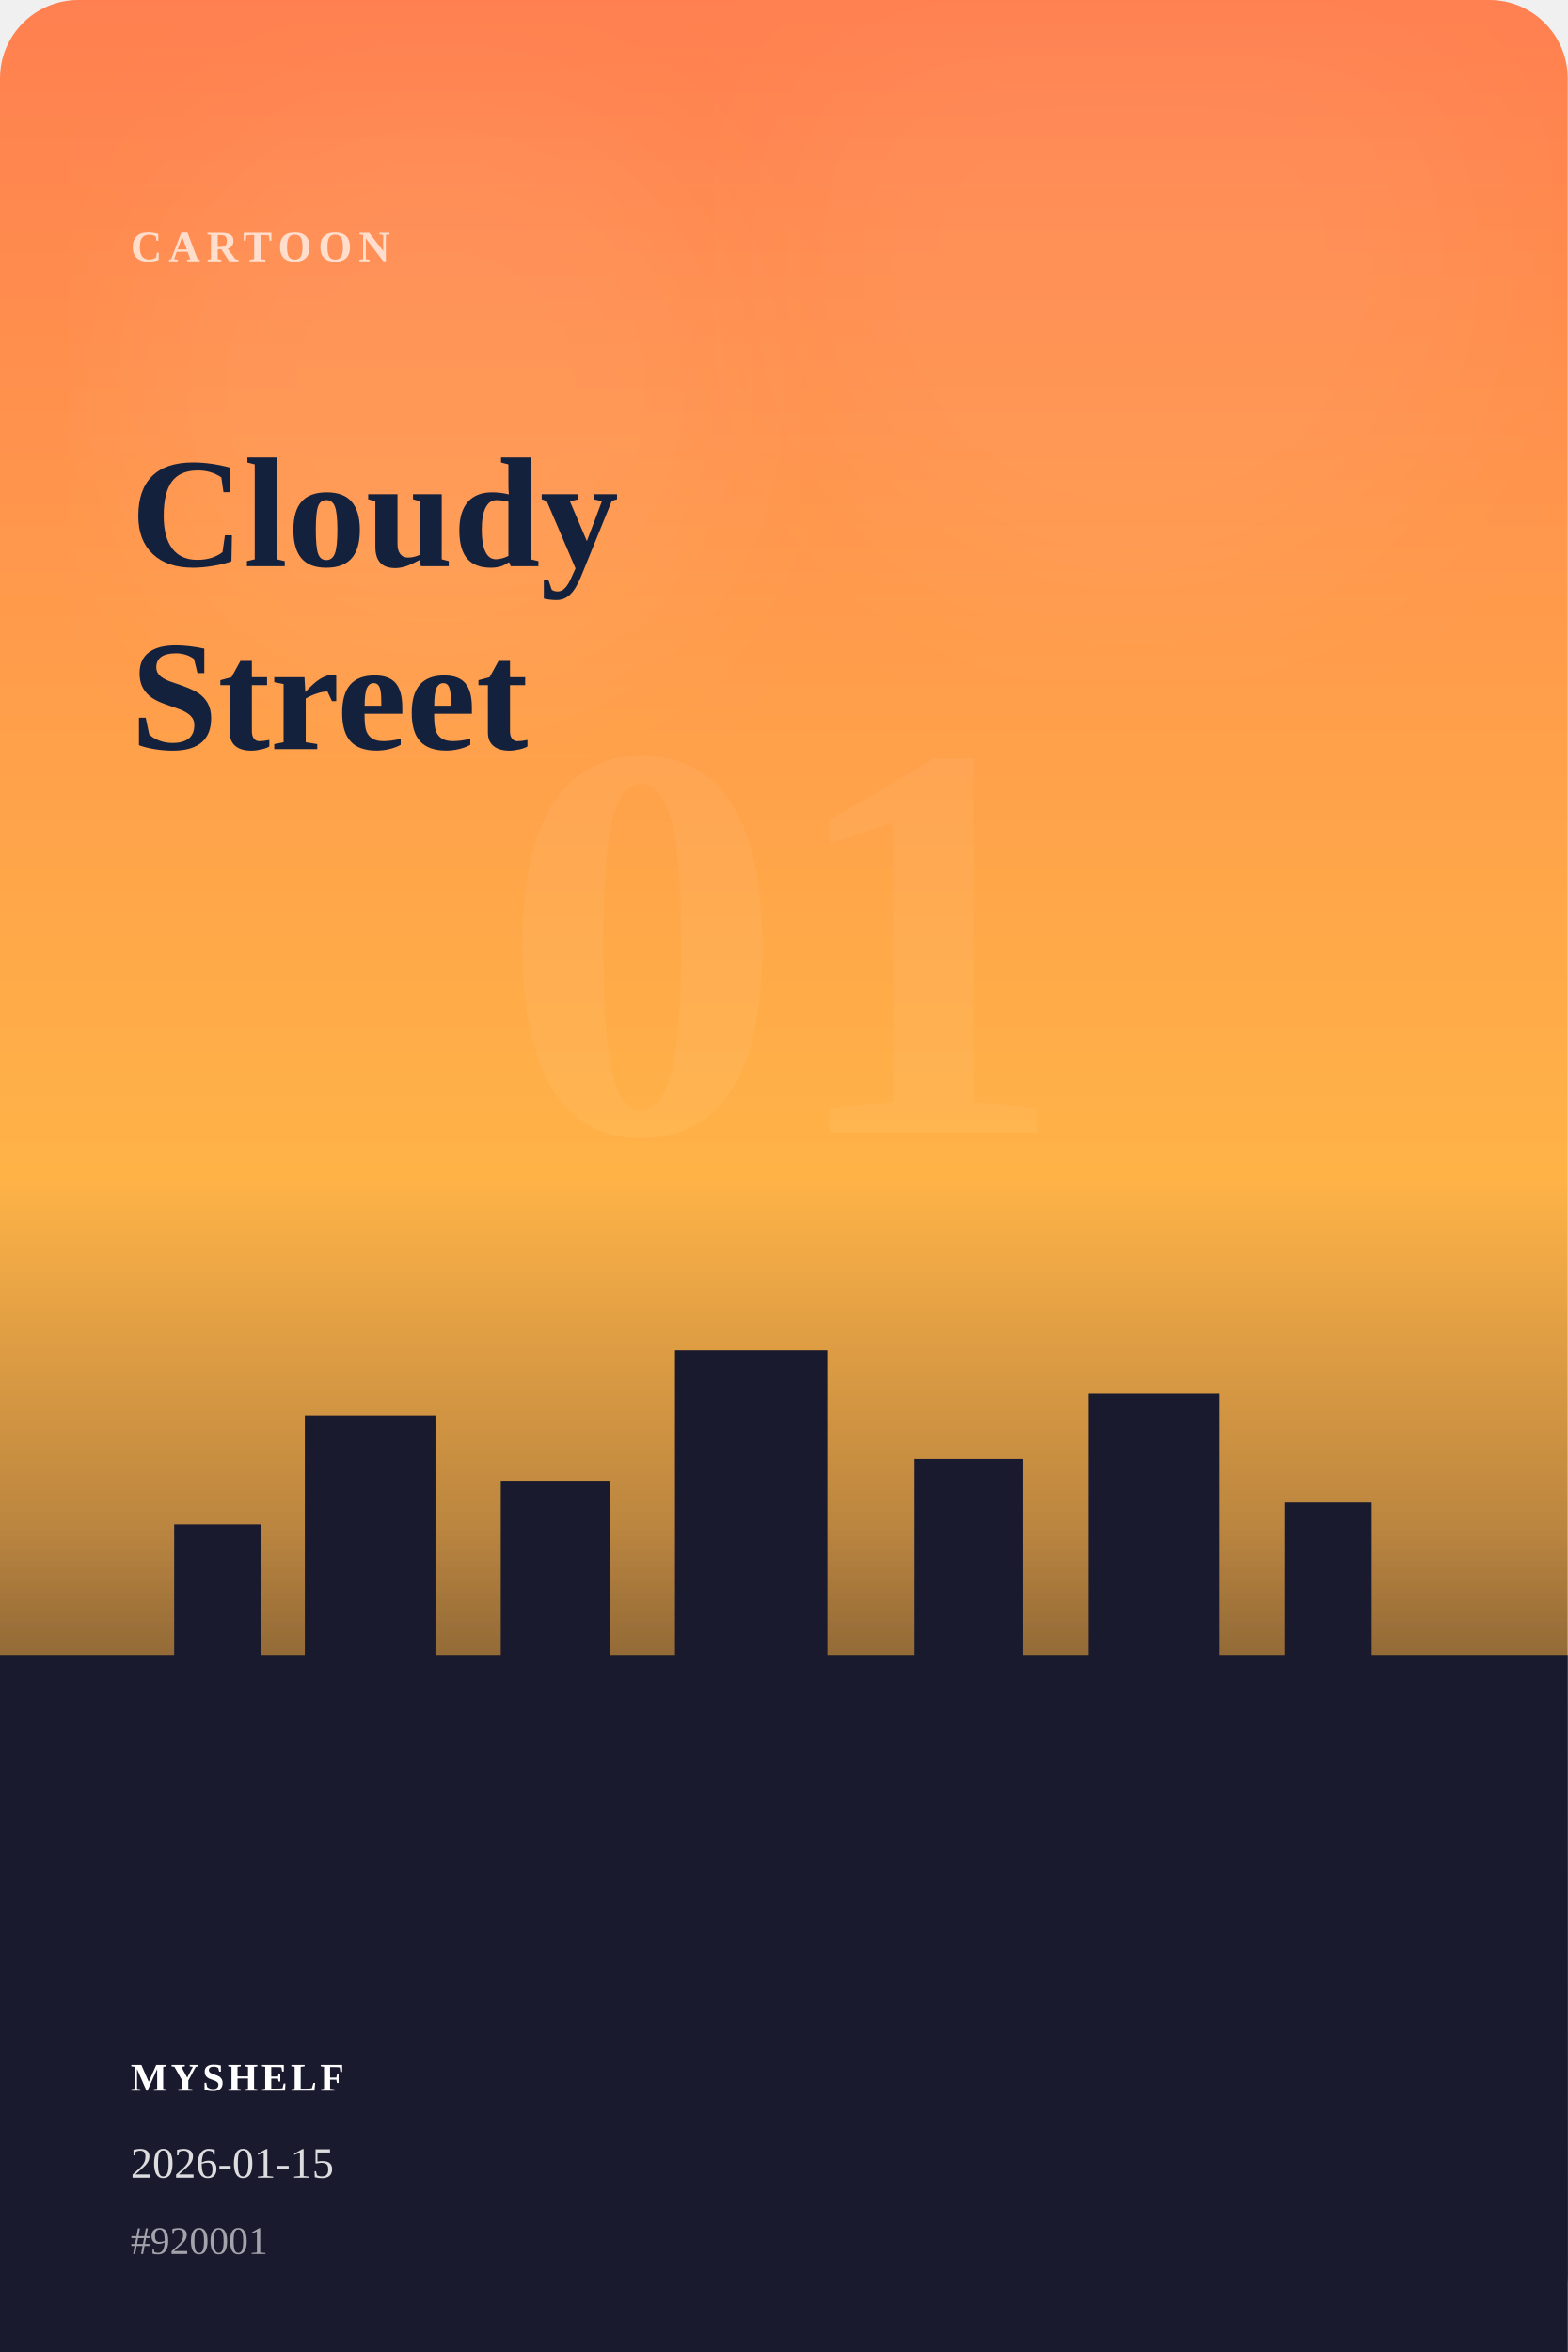
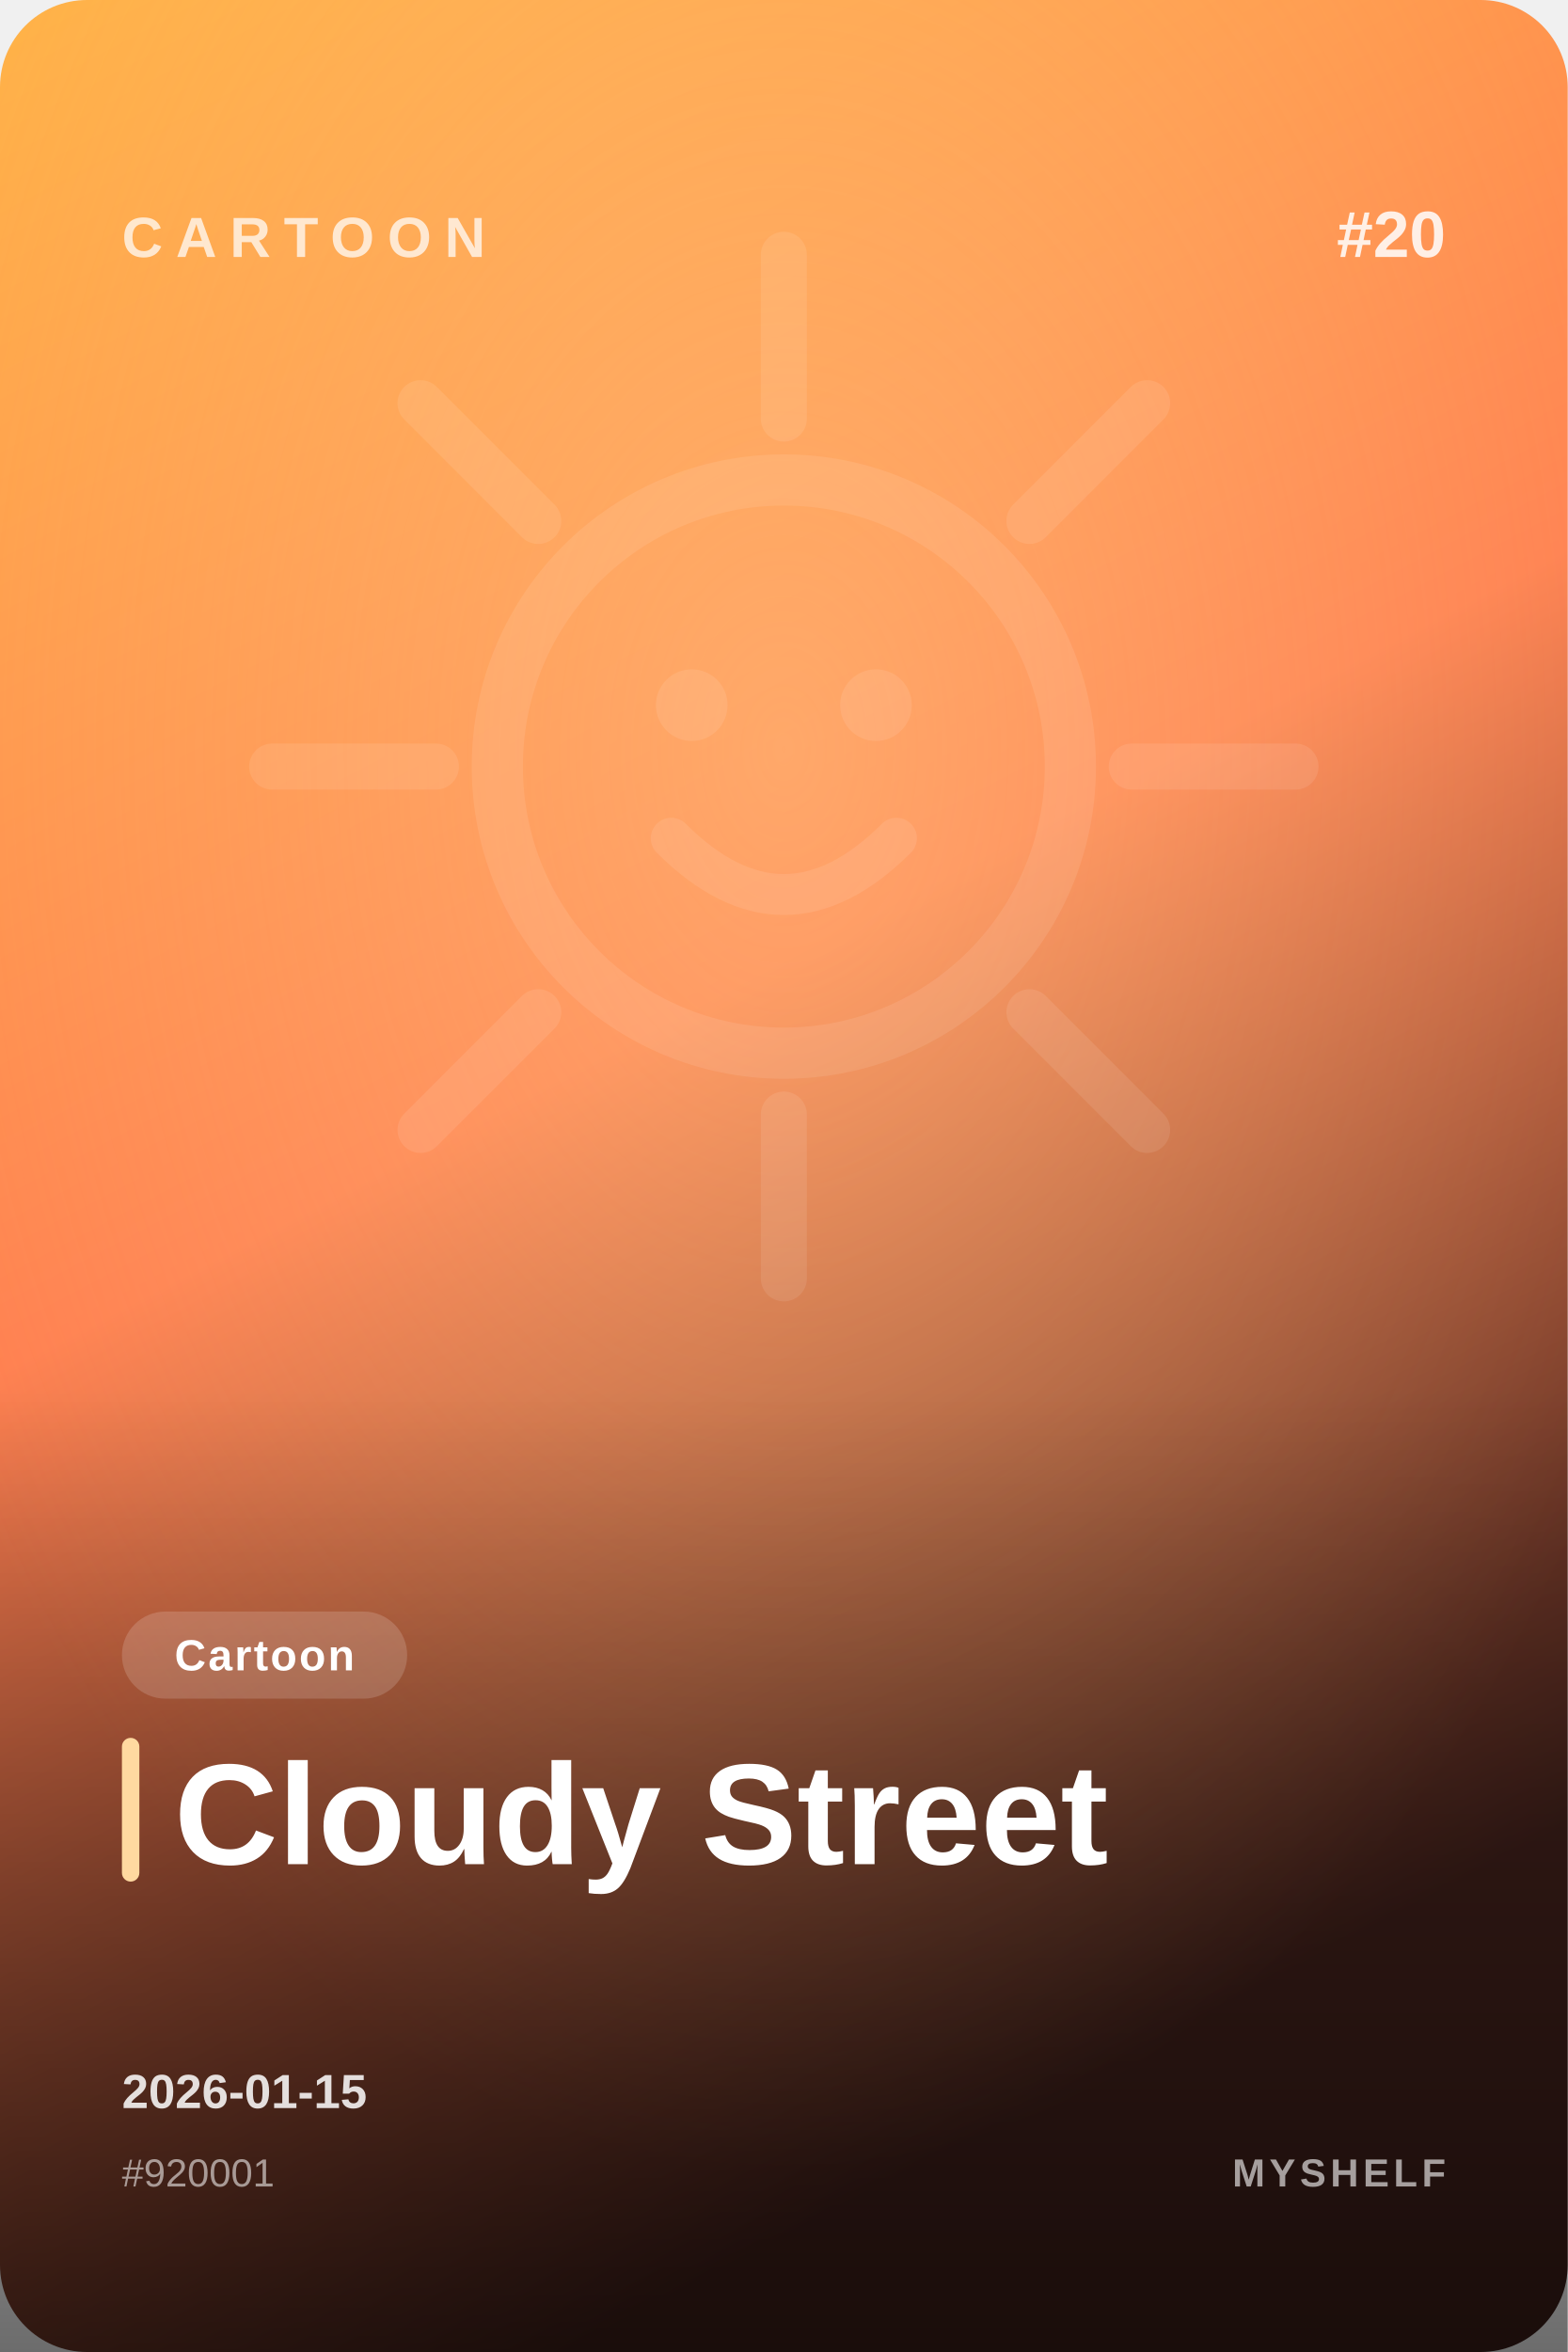
- <svg xmlns="http://www.w3.org/2000/svg" width="720" height="1080" viewBox="0 0 720 1080">
+ <svg xmlns="http://www.w3.org/2000/svg" width="720" height="1080" viewBox="0 0 720 1080" role="img" aria-label="Cloudy Street">
  <defs>
-     <linearGradient id="bg" x1="0" y1="0" x2="0" y2="1">
-       <stop offset="0%" stop-color="#ff7f50" />
-       <stop offset="50%" stop-color="#ffb347" />
-       <stop offset="100%" stop-color="#1a1a2e" />
+     <linearGradient id="bg" x1="0" y1="0" x2="0.35" y2="1">
+       <stop offset="0%" stop-color="#ffb347" />
+       <stop offset="52%" stop-color="#ff7f50" />
+       <stop offset="100%" stop-color="#3a1d18" />
    </linearGradient>
-     <filter id="blur">
-       <feGaussianBlur stdDeviation="40" />
-     </filter>
-     <linearGradient id="fadeBottom" x1="0" y1="0" x2="0" y2="1">
-       <stop offset="0%" stop-color="rgba(0,0,0,0)" />
-       <stop offset="100%" stop-color="rgba(0,0,0,0.6)" />
+     <radialGradient id="glow" cx="0.5" cy="0.32" r="0.6">
+       <stop offset="0%" stop-color="#ffd08a" stop-opacity="0.45" />
+       <stop offset="100%" stop-color="#ffd08a" stop-opacity="0" />
+     </radialGradient>
+     <linearGradient id="fade" x1="0" y1="0" x2="0" y2="1">
+       <stop offset="0%" stop-color="#000000" stop-opacity="0" />
+       <stop offset="100%" stop-color="#000000" stop-opacity="0.55" />
    </linearGradient>
  </defs>
-   <rect width="720" height="1080" rx="36" fill="url(#bg)" />
-   <circle cx="200" cy="180" r="140" fill="white" opacity="0.06" filter="url(#blur)" />
-   <circle cx="520" cy="120" r="160" fill="white" opacity="0.05" filter="url(#blur)" />
-   <text x="360" y="520" text-anchor="middle" font-size="260" font-weight="800" fill="rgba(255,255,255,0.05)">
-     01
-   </text>
-   <text x="60" y="260" font-size="72" font-weight="800" fill="#14213d">
-     Cloudy
-   </text>
-   <text x="60" y="344" font-size="72" font-weight="800" fill="#14213d">
-     Street
-   </text>
-   <text x="60" y="120" font-size="20" font-weight="700" letter-spacing="3" fill="rgba(255,255,255,0.7)">
-     CARTOON
-   </text>
-   <rect x="0" y="700" width="720" height="380" fill="url(#fadeBottom)" />
-   <rect x="0" y="760" width="720" height="320" fill="#1a1a2e" />
-   <rect x="80" y="700" width="40" height="80" fill="#1a1a2e" />
-   <rect x="140" y="650" width="60" height="130" fill="#1a1a2e" />
-   <rect x="230" y="680" width="50" height="100" fill="#1a1a2e" />
-   <rect x="310" y="620" width="70" height="160" fill="#1a1a2e" />
-   <rect x="420" y="670" width="50" height="110" fill="#1a1a2e" />
-   <rect x="500" y="640" width="60" height="140" fill="#1a1a2e" />
-   <rect x="590" y="690" width="40" height="90" fill="#1a1a2e" />
-   <text x="60" y="960" font-size="18" font-weight="700" fill="white" letter-spacing="1.5">
-     MYSHELF
-   </text>
-   <text x="60" y="1000" font-size="20" fill="rgba(255,255,255,0.85)">
-     2026-01-15
-   </text>
-   <text x="60" y="1035" font-size="18" fill="rgba(255,255,255,0.6)">
-     #920001
-   </text>
+   <rect width="720" height="1080" rx="40" fill="url(#bg)" />
+   <rect width="720" height="1080" rx="40" fill="url(#glow)" />
+   <g opacity="0.09" transform="translate(360,352) scale(2.35) translate(-360,-430)">
+     <g stroke="#ffffff" stroke-width="9" stroke-linecap="round">
+       <line x1="360" y1="330" x2="360" y2="362" />
+       <line x1="360" y1="498" x2="360" y2="530" />
+       <line x1="260" y1="430" x2="292" y2="430" />
+       <line x1="428" y1="430" x2="460" y2="430" />
+       <line x1="289" y1="359" x2="312" y2="382" />
+       <line x1="408" y1="478" x2="431" y2="501" />
+       <line x1="289" y1="501" x2="312" y2="478" />
+       <line x1="408" y1="382" x2="431" y2="359" />
+     </g>
+     <circle cx="360" cy="430" r="56" fill="none" stroke="#ffffff" stroke-width="10" />
+     <circle cx="342" cy="418" r="7" fill="#ffffff" />
+     <circle cx="378" cy="418" r="7" fill="#ffffff" />
+     <path d="M338 444 Q360 466 382 444" fill="none" stroke="#ffffff" stroke-width="8" stroke-linecap="round" />
+   </g>
+   <text x="56" y="118" font-family="'Segoe UI',Arial,sans-serif" font-size="26" font-weight="700" letter-spacing="6" fill="#ffffff" fill-opacity="0.72">CARTOON</text>
+   <text x="664" y="118" text-anchor="end" font-family="'Segoe UI',Arial,sans-serif" font-size="30" font-weight="800" fill="#ffffff" fill-opacity="0.85">#20</text>
+   <rect x="0" y="640" width="720" height="440" fill="url(#fade)" />
+   <rect x="56" y="740" width="131" height="40" rx="20" fill="#ffffff" fill-opacity="0.16" />
+   <text x="121.5" y="767" text-anchor="middle" font-family="'Segoe UI',Arial,sans-serif" font-size="20" font-weight="700" letter-spacing="1" fill="#ffffff">Cartoon</text>
+   <rect x="56" y="798" width="8" height="66" rx="4" fill="#ffd9a0" />
+   <text x="80" y="856" font-family="'Segoe UI',Arial,sans-serif" font-size="66" font-weight="800" fill="#ffffff">Cloudy Street</text>
+   <text x="56" y="968" font-family="'Segoe UI',Arial,sans-serif" font-size="22" font-weight="600" fill="#ffffff" fill-opacity="0.85">2026-01-15</text>
+   <text x="56" y="1004" font-family="'Segoe UI',Arial,sans-serif" font-size="18" fill="#ffffff" fill-opacity="0.55">#920001</text>
+   <text x="664" y="1004" text-anchor="end" font-family="'Segoe UI',Arial,sans-serif" font-size="18" font-weight="700" letter-spacing="2" fill="#ffffff" fill-opacity="0.6">MYSHELF</text>
</svg>
